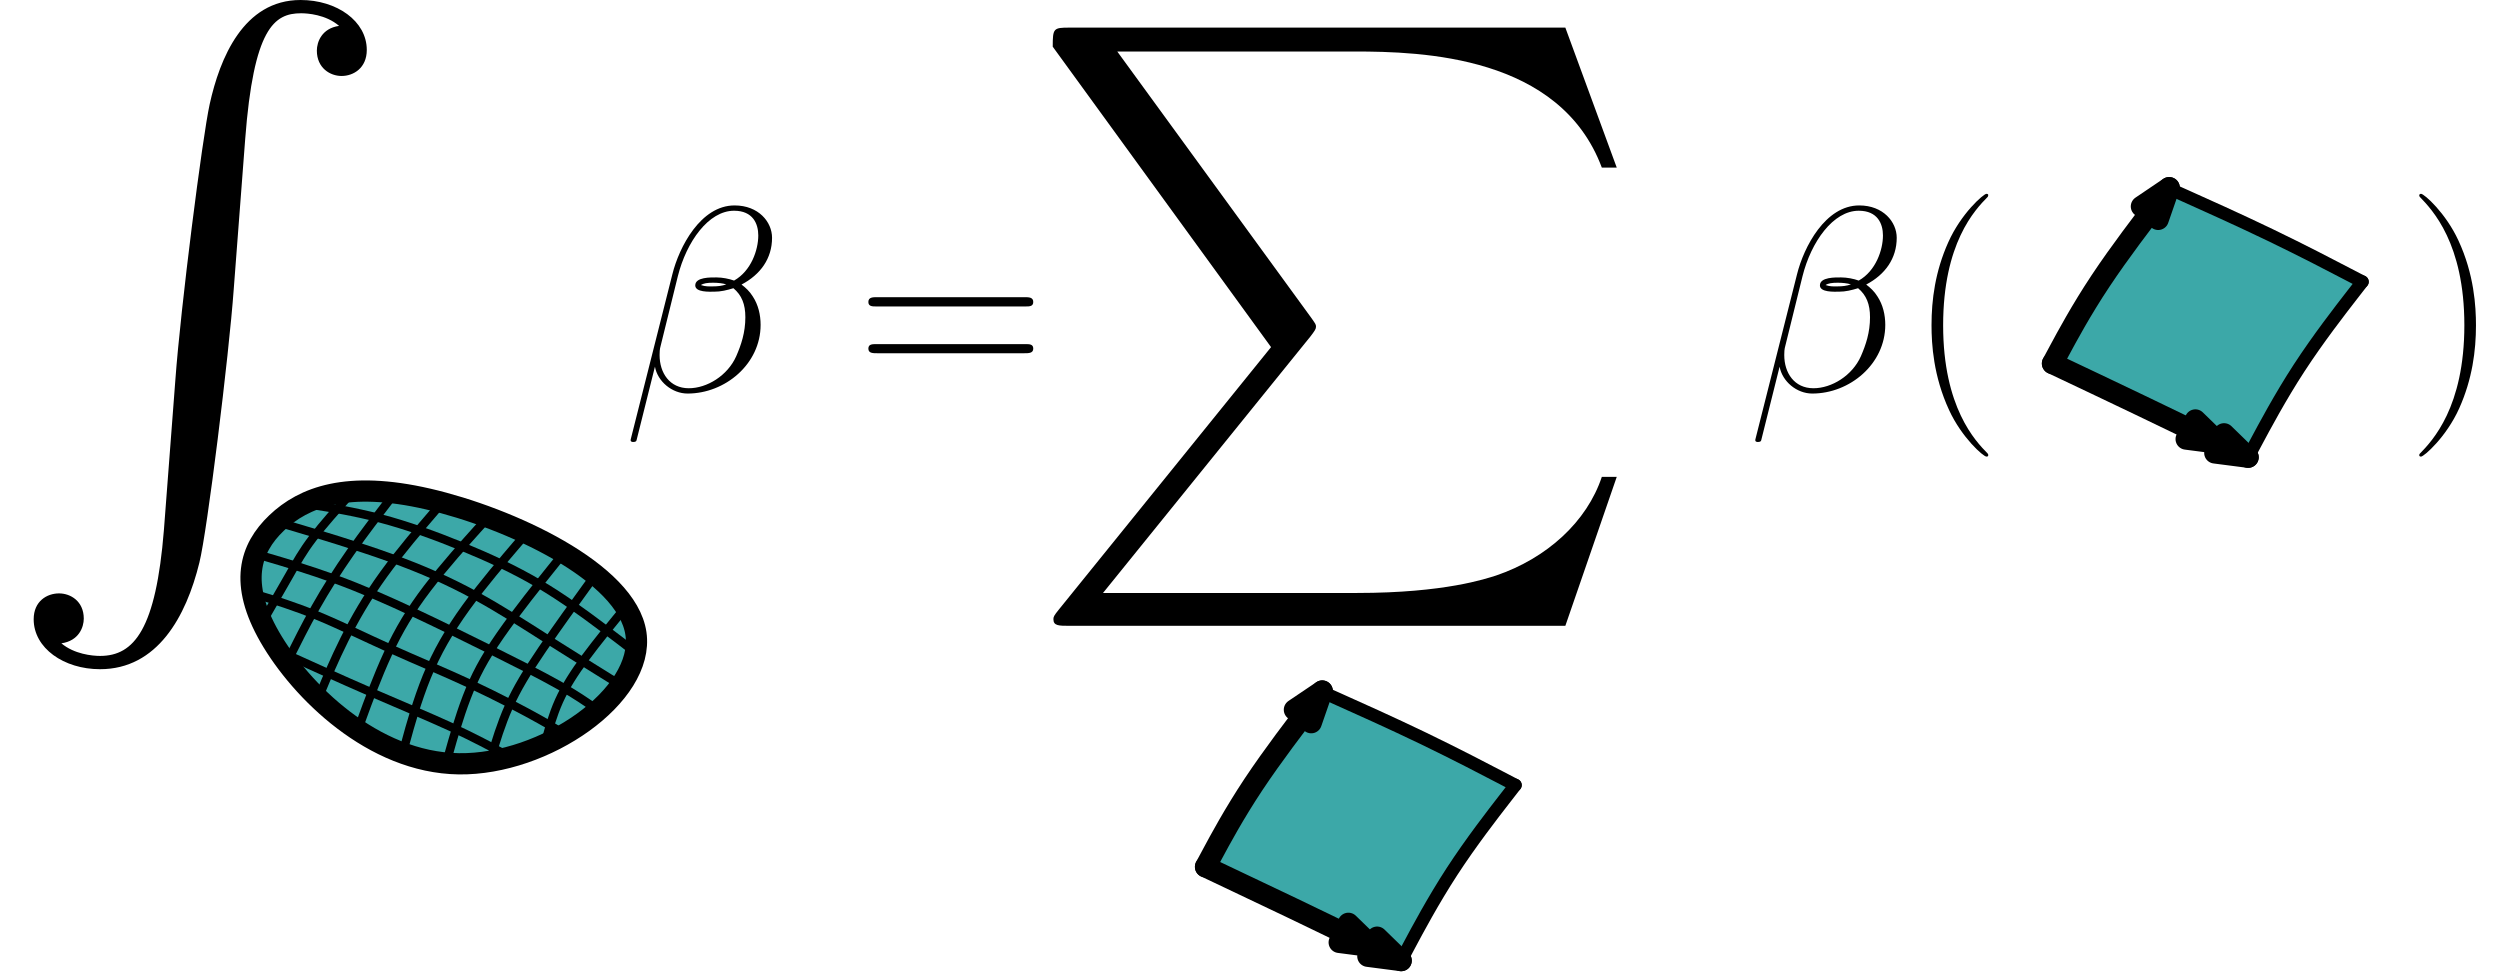
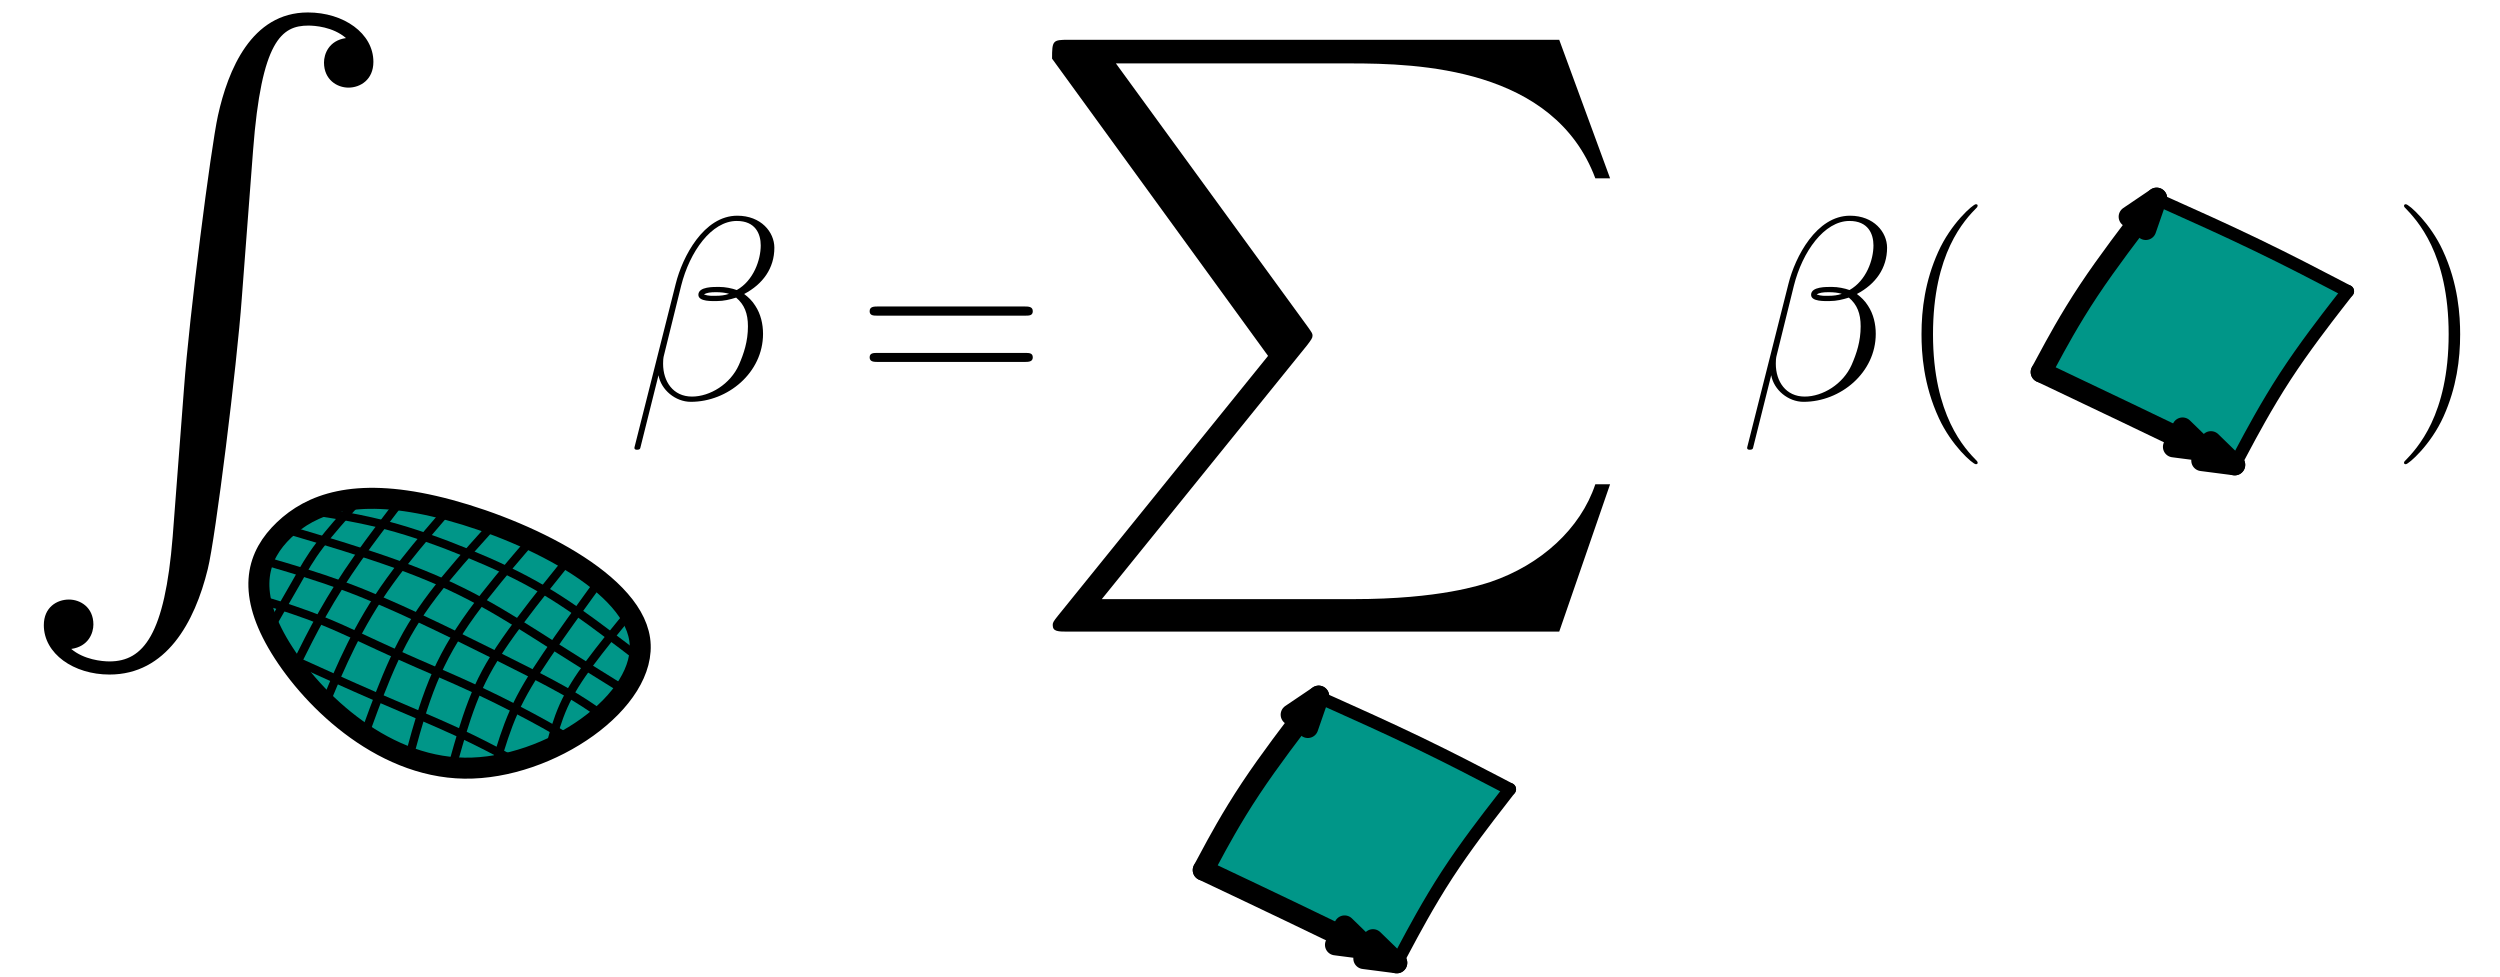
- <svg xmlns="http://www.w3.org/2000/svg" xmlns:xlink="http://www.w3.org/1999/xlink" width="235.472pt" height="91.975pt" viewBox="0 0 235.472 91.975" version="1.1">
+ <svg xmlns="http://www.w3.org/2000/svg" xmlns:xlink="http://www.w3.org/1999/xlink" width="238pt" height="93pt" viewBox="0 0 238 93" version="1.1">
  <defs>
    <g>
      <symbol overflow="visible" id="glyph0-0">
        <path style="stroke:none;" d="" />
      </symbol>
      <symbol overflow="visible" id="glyph0-1">
        <path style="stroke:none;" d="M 15.438 49.922 C 14.688 59.234 12.656 61.781 9.422 61.781 C 8.688 61.781 6.984 61.609 5.781 60.594 C 7.438 60.359 7.891 59.062 7.891 58.266 C 7.891 56.625 6.641 55.891 5.562 55.891 C 4.422 55.891 3.172 56.625 3.172 58.328 C 3.172 61.047 6.016 63.031 9.422 63.031 C 14.812 63.031 17.531 58.094 18.781 52.984 C 19.516 50.047 21.562 33.531 22.016 27.234 L 23.094 13.109 C 23.891 2.672 25.812 1.25 28.359 1.25 C 28.938 1.25 30.688 1.359 31.938 2.438 C 30.297 2.672 29.844 3.969 29.844 4.766 C 29.844 6.406 31.094 7.156 32.172 7.156 C 33.297 7.156 34.547 6.406 34.547 4.703 C 34.547 1.984 31.719 0 28.312 0 C 22.922 0 20.703 5.5 19.75 9.812 C 19.062 12.938 17.016 28.938 16.516 35.797 Z M 15.438 49.922 " />
      </symbol>
      <symbol overflow="visible" id="glyph1-0">
        <path style="stroke:none;" d="" />
      </symbol>
      <symbol overflow="visible" id="glyph1-1">
        <path style="stroke:none;" d="M 23.719 30.094 L 3.719 54.828 C 3.266 55.391 3.219 55.5 3.219 55.719 C 3.219 56.344 3.719 56.344 4.734 56.344 L 51.438 56.344 L 56.281 42.312 L 54.875 42.312 C 53.469 46.547 49.688 49.984 44.906 51.609 C 44 51.891 40.109 53.25 31.828 53.25 L 7.891 53.25 L 27.438 29.078 C 27.828 28.562 27.953 28.391 27.953 28.172 C 27.953 27.953 27.891 27.891 27.547 27.391 L 9.234 2.25 L 31.547 2.25 C 37.969 2.25 50.938 2.641 54.875 13.188 L 56.281 13.188 L 51.438 0 L 4.734 0 C 3.219 0 3.156 0.062 3.156 1.797 Z M 23.719 30.094 " />
      </symbol>
      <symbol overflow="visible" id="glyph2-0">
        <path style="stroke:none;" d="" />
      </symbol>
      <symbol overflow="visible" id="glyph2-1">
        <path style="stroke:none;" d="M 14.031 -14.422 C 14.031 -15.906 12.766 -17.469 10.5 -17.469 C 7.312 -17.469 5.281 -13.562 4.641 -10.984 L 0.719 4.562 C 0.672 4.766 0.812 4.812 0.938 4.812 C 1.109 4.812 1.234 4.781 1.266 4.656 L 3 -2.281 C 3.25 -0.891 4.609 0.25 6.078 0.25 C 9.609 0.25 12.953 -2.531 12.953 -6.219 C 12.953 -7.156 12.734 -8.109 12.219 -8.891 C 11.922 -9.375 11.547 -9.719 11.156 -10.016 C 12.938 -10.953 14.031 -12.469 14.031 -14.422 Z M 9.719 -10.031 C 9.312 -9.891 8.922 -9.844 8.453 -9.844 C 8.109 -9.844 7.781 -9.812 7.328 -9.969 C 7.578 -10.141 7.953 -10.188 8.469 -10.188 C 8.922 -10.188 9.375 -10.141 9.719 -10.031 Z M 12.734 -14.641 C 12.734 -13.281 12.062 -11.297 10.453 -10.391 C 9.984 -10.562 9.344 -10.688 8.797 -10.688 C 8.281 -10.688 6.797 -10.734 6.797 -9.938 C 6.797 -9.266 8.156 -9.344 8.578 -9.344 C 9.219 -9.344 9.781 -9.484 10.391 -9.672 C 11.172 -9.016 11.516 -8.172 11.516 -6.938 C 11.516 -5.5 11.125 -4.344 10.656 -3.266 C 9.844 -1.438 7.906 -0.25 6.188 -0.25 C 4.391 -0.25 3.438 -1.688 3.438 -3.375 C 3.438 -3.594 3.438 -3.922 3.547 -4.281 L 5.156 -10.797 C 5.969 -14.047 8.047 -16.969 10.453 -16.969 C 12.234 -16.969 12.734 -15.734 12.734 -14.641 Z M 12.734 -14.641 " />
      </symbol>
      <symbol overflow="visible" id="glyph3-0">
        <path style="stroke:none;" d="" />
      </symbol>
      <symbol overflow="visible" id="glyph3-1">
        <path style="stroke:none;" d="M 15.938 -7.953 C 16.312 -7.953 16.672 -7.953 16.672 -8.375 C 16.672 -8.828 16.25 -8.828 15.828 -8.828 L 1.984 -8.828 C 1.562 -8.828 1.141 -8.828 1.141 -8.375 C 1.141 -7.953 1.516 -7.953 1.891 -7.953 Z M 15.828 -3.547 C 16.25 -3.547 16.672 -3.547 16.672 -3.984 C 16.672 -4.406 16.312 -4.406 15.938 -4.406 L 1.891 -4.406 C 1.516 -4.406 1.141 -4.406 1.141 -3.984 C 1.141 -3.547 1.562 -3.547 1.984 -3.547 Z M 15.828 -3.547 " />
      </symbol>
-       <symbol overflow="visible" id="glyph3-2">
+       <symbol overflow="visible" id="glyph4-0">
+         <path style="stroke:none;" d="" />
+       </symbol>
+       <symbol overflow="visible" id="glyph4-1">
+         <path style="stroke:none;" d="M 14.031 -14.422 C 14.031 -15.906 12.766 -17.469 10.5 -17.469 C 7.312 -17.469 5.281 -13.562 4.641 -10.984 L 0.719 4.562 C 0.672 4.766 0.812 4.812 0.938 4.812 C 1.109 4.812 1.234 4.781 1.266 4.656 L 3 -2.281 C 3.25 -0.891 4.609 0.25 6.078 0.25 C 9.609 0.25 12.953 -2.531 12.953 -6.219 C 12.953 -7.156 12.734 -8.109 12.219 -8.891 C 11.922 -9.375 11.547 -9.719 11.156 -10.016 C 12.938 -10.953 14.031 -12.469 14.031 -14.422 Z M 9.719 -10.031 C 9.312 -9.891 8.922 -9.844 8.453 -9.844 C 8.109 -9.844 7.781 -9.812 7.328 -9.969 C 7.578 -10.141 7.953 -10.188 8.469 -10.188 C 8.922 -10.188 9.375 -10.141 9.719 -10.031 Z M 12.734 -14.641 C 12.734 -13.281 12.062 -11.297 10.453 -10.391 C 9.984 -10.562 9.344 -10.688 8.797 -10.688 C 8.281 -10.688 6.797 -10.734 6.797 -9.938 C 6.797 -9.266 8.156 -9.344 8.578 -9.344 C 9.219 -9.344 9.781 -9.484 10.391 -9.672 C 11.172 -9.016 11.516 -8.172 11.516 -6.938 C 11.516 -5.5 11.125 -4.344 10.656 -3.266 C 9.844 -1.438 7.906 -0.25 6.188 -0.25 C 4.391 -0.25 3.438 -1.688 3.438 -3.375 C 3.438 -3.594 3.438 -3.922 3.547 -4.281 L 5.156 -10.797 C 5.969 -14.047 8.047 -16.969 10.453 -16.969 C 12.234 -16.969 12.734 -15.734 12.734 -14.641 Z M 12.734 -14.641 " />
+       </symbol>
+       <symbol overflow="visible" id="glyph5-0">
+         <path style="stroke:none;" d="" />
+       </symbol>
+       <symbol overflow="visible" id="glyph5-1">
        <path style="stroke:none;" d="M 7.578 6.047 C 7.578 6.016 7.578 5.969 7.516 5.891 C 6.375 4.734 3.328 1.562 3.328 -6.172 C 3.328 -13.906 6.312 -17.047 7.531 -18.281 C 7.531 -18.312 7.578 -18.359 7.578 -18.438 C 7.578 -18.516 7.516 -18.562 7.406 -18.562 C 7.141 -18.562 5.031 -16.734 3.812 -14 C 2.578 -11.25 2.234 -8.578 2.234 -6.188 C 2.234 -4.406 2.406 -1.391 3.891 1.812 C 5.078 4.391 7.109 6.188 7.406 6.188 C 7.531 6.188 7.578 6.141 7.578 6.047 Z M 7.578 6.047 " />
      </symbol>
-       <symbol overflow="visible" id="glyph3-3">
+       <symbol overflow="visible" id="glyph5-2">
        <path style="stroke:none;" d="M 6.516 -6.172 C 6.516 -7.953 6.344 -10.984 4.859 -14.172 C 3.672 -16.75 1.641 -18.562 1.344 -18.562 C 1.266 -18.562 1.172 -18.531 1.172 -18.406 C 1.172 -18.359 1.188 -18.344 1.219 -18.281 C 2.406 -17.047 5.422 -13.906 5.422 -6.188 C 5.422 1.531 2.422 4.688 1.219 5.922 C 1.188 5.969 1.172 6 1.172 6.047 C 1.172 6.172 1.266 6.188 1.344 6.188 C 1.609 6.188 3.719 4.359 4.938 1.641 C 6.172 -1.109 6.516 -3.797 6.516 -6.172 Z M 6.516 -6.172 " />
      </symbol>
    </g>
-     <clipPath id="clip1">
-       <path d="M 112 80 L 133 80 L 133 91.977 L 112 91.977 Z M 112 80 " />
-     </clipPath>
-     <clipPath id="clip2">
-       <path d="M 125 85 L 133 85 L 133 91.977 L 125 91.977 Z M 125 85 " />
-     </clipPath>
-     <clipPath id="clip3">
-       <path d="M 131 73 L 144 73 L 144 91.977 L 131 91.977 Z M 131 73 " />
-     </clipPath>
  </defs>
-   <g id="surface1">
+   <g id="surface68729">
    <g style="fill:rgb(0%,0%,0%);fill-opacity:1;">
-       <use xlink:href="#glyph0-1" x="0" y="0" />
+       <use xlink:href="#glyph0-1" x="1" y="1.186" />
    </g>
    <g style="fill:rgb(0%,0%,0%);fill-opacity:1;">
-       <use xlink:href="#glyph1-1" x="96" y="2.601" />
+       <use xlink:href="#glyph1-1" x="97" y="3.787" />
    </g>
-     <path style="fill-rule:evenodd;fill:rgb(23.7%,65.9%,65.9%);fill-opacity:1;stroke-width:2;stroke-linecap:butt;stroke-linejoin:round;stroke:rgb(0%,0%,0%);stroke-opacity:1;stroke-miterlimit:10;" d="M 261.055 126.56 C 258.508 124.13 257.512 120.849 260.41 115.814 C 263.309 110.779 270.102 103.99 278.211 103.873 C 286.32 103.755 295.746 110.31 294.898 116.138 C 294.051 121.962 282.926 127.056 275.312 128.814 C 267.699 130.572 263.602 128.99 261.055 126.56 Z M 261.055 126.56 " transform="matrix(1,0,0,-1,-235,175.814)" />
-     <path style="fill:none;stroke-width:0.8;stroke-linecap:butt;stroke-linejoin:round;stroke:rgb(0%,0%,0%);stroke-opacity:1;stroke-miterlimit:10;" d="M 268.227 129.521 C 268.227 129.521 268.227 129.521 267.531 128.744 C 266.836 127.966 265.441 126.416 264.469 125.138 C 263.496 123.861 262.941 122.853 262.219 121.576 C 261.492 120.294 260.594 118.744 260.145 117.966 C 259.695 117.189 259.695 117.189 259.695 117.189 " transform="matrix(1,0,0,-1,-235,175.814)" />
-     <path style="fill:none;stroke-width:0.8;stroke-linecap:butt;stroke-linejoin:round;stroke:rgb(0%,0%,0%);stroke-opacity:1;stroke-miterlimit:10;" d="M 272.191 129.376 C 272.191 129.376 272.191 129.376 271.469 128.443 C 270.746 127.505 269.305 125.63 268.039 123.834 C 266.777 122.033 265.691 120.31 264.715 118.584 C 263.742 116.857 262.883 115.123 262.449 114.255 C 262.02 113.392 262.02 113.392 262.02 113.392 " transform="matrix(1,0,0,-1,-235,175.814)" />
-     <path style="fill:none;stroke-width:0.8;stroke-linecap:butt;stroke-linejoin:round;stroke:rgb(0%,0%,0%);stroke-opacity:1;stroke-miterlimit:10;" d="M 276.652 128.478 C 276.652 128.478 276.652 128.478 275.668 127.334 C 274.684 126.189 272.715 123.9 271.145 121.732 C 269.574 119.56 268.402 117.513 267.441 115.584 C 266.48 113.658 265.73 111.849 265.355 110.947 C 264.98 110.044 264.98 110.044 264.98 110.044 " transform="matrix(1,0,0,-1,-235,175.814)" />
-     <path style="fill:none;stroke-width:0.8;stroke-linecap:butt;stroke-linejoin:round;stroke:rgb(0%,0%,0%);stroke-opacity:1;stroke-miterlimit:10;" d="M 280.984 127.091 C 280.984 127.091 280.984 127.091 279.949 125.947 C 278.918 124.798 276.852 122.501 275.262 120.416 C 273.672 118.334 272.562 116.459 271.547 114.267 C 270.531 112.072 269.613 109.56 269.156 108.302 C 268.699 107.044 268.699 107.044 268.699 107.044 " transform="matrix(1,0,0,-1,-235,175.814)" />
-     <path style="fill:none;stroke-width:0.8;stroke-linecap:butt;stroke-linejoin:round;stroke:rgb(0%,0%,0%);stroke-opacity:1;stroke-miterlimit:10;" d="M 284.586 125.587 C 284.586 125.587 284.586 125.587 283.566 124.4 C 282.551 123.209 280.512 120.83 278.906 118.615 C 277.305 116.4 276.133 114.349 275.207 112.091 C 274.285 109.83 273.605 107.353 273.27 106.119 C 272.93 104.88 272.93 104.88 272.93 104.88 " transform="matrix(1,0,0,-1,-235,175.814)" />
-     <path style="fill:none;stroke-width:0.8;stroke-linecap:butt;stroke-linejoin:round;stroke:rgb(0%,0%,0%);stroke-opacity:1;stroke-miterlimit:10;" d="M 288.098 123.732 C 288.098 123.732 288.098 123.732 286.992 122.353 C 285.887 120.974 283.672 118.22 282.129 115.994 C 280.582 113.767 279.703 112.068 278.965 110.146 C 278.227 108.224 277.629 106.08 277.328 105.009 C 277.027 103.935 277.027 103.935 277.027 103.935 " transform="matrix(1,0,0,-1,-235,175.814)" />
-     <path style="fill:none;stroke-width:0.8;stroke-linecap:butt;stroke-linejoin:round;stroke:rgb(0%,0%,0%);stroke-opacity:1;stroke-miterlimit:10;" d="M 291.074 121.673 C 291.074 121.673 291.074 121.673 290.172 120.431 C 289.273 119.193 287.477 116.712 286.078 114.654 C 284.68 112.595 283.684 110.955 282.93 109.267 C 282.18 107.58 281.664 105.841 281.41 104.97 C 281.152 104.103 281.152 104.103 281.152 104.103 " transform="matrix(1,0,0,-1,-235,175.814)" />
-     <path style="fill:none;stroke-width:0.8;stroke-linecap:butt;stroke-linejoin:round;stroke:rgb(0%,0%,0%);stroke-opacity:1;stroke-miterlimit:10;" d="M 293.922 118.615 C 293.922 118.615 293.922 118.615 293.25 117.798 C 292.578 116.978 291.234 115.345 290.152 113.88 C 289.07 112.419 288.254 111.13 287.652 109.794 C 287.055 108.459 286.68 107.076 286.492 106.384 C 286.305 105.693 286.305 105.693 286.305 105.693 " transform="matrix(1,0,0,-1,-235,175.814)" />
-     <path style="fill:none;stroke-width:0.8;stroke-linecap:butt;stroke-linejoin:round;stroke:rgb(0%,0%,0%);stroke-opacity:1;stroke-miterlimit:10;" d="M 263.652 128.373 C 263.652 128.373 263.652 128.373 264.824 128.189 C 265.996 128.005 268.336 127.638 270.828 126.986 C 273.32 126.33 275.961 125.38 278.504 124.341 C 281.047 123.298 283.488 122.166 285.746 120.834 C 288.008 119.501 290.078 117.974 291.562 116.861 C 293.051 115.748 293.949 115.052 294.402 114.705 C 294.852 114.357 294.852 114.357 294.852 114.357 " transform="matrix(1,0,0,-1,-235,175.814)" />
-     <path style="fill:none;stroke-width:0.8;stroke-linecap:butt;stroke-linejoin:round;stroke:rgb(0%,0%,0%);stroke-opacity:1;stroke-miterlimit:10;" d="M 261.141 126.638 C 261.141 126.638 261.141 126.638 263.008 126.084 C 264.871 125.529 268.602 124.416 271.723 123.294 C 274.848 122.173 277.359 121.041 279.75 119.74 C 282.137 118.439 284.398 116.974 286.664 115.533 C 288.934 114.095 291.203 112.685 292.34 111.978 C 293.477 111.275 293.477 111.275 293.477 111.275 " transform="matrix(1,0,0,-1,-235,175.814)" />
-     <path style="fill:none;stroke-width:0.8;stroke-linecap:butt;stroke-linejoin:round;stroke:rgb(0%,0%,0%);stroke-opacity:1;stroke-miterlimit:10;" d="M 259.051 123.654 C 259.051 123.654 259.051 123.654 260.328 123.275 C 261.609 122.9 264.164 122.142 266.617 121.248 C 269.066 120.353 271.41 119.322 273.824 118.193 C 276.242 117.064 278.727 115.837 281.148 114.634 C 283.57 113.427 285.93 112.244 287.617 111.291 C 289.305 110.341 290.316 109.623 290.824 109.267 C 291.332 108.908 291.332 108.908 291.332 108.908 " transform="matrix(1,0,0,-1,-235,175.814)" />
-     <path style="fill:none;stroke-width:0.8;stroke-linecap:butt;stroke-linejoin:round;stroke:rgb(0%,0%,0%);stroke-opacity:1;stroke-miterlimit:10;" d="M 258.785 119.919 C 258.785 119.919 258.785 119.919 259.762 119.623 C 260.738 119.326 262.688 118.724 264.844 117.845 C 266.996 116.962 269.355 115.798 271.836 114.681 C 274.312 113.568 276.906 112.501 279.426 111.326 C 281.945 110.146 284.387 108.857 285.824 108.052 C 287.266 107.251 287.699 106.943 287.914 106.787 C 288.133 106.63 288.133 106.63 288.133 106.63 " transform="matrix(1,0,0,-1,-235,175.814)" />
-     <path style="fill:none;stroke-width:0.8;stroke-linecap:butt;stroke-linejoin:round;stroke:rgb(0%,0%,0%);stroke-opacity:1;stroke-miterlimit:10;" d="M 261.219 114.521 C 261.219 114.521 261.219 114.521 262.68 113.857 C 264.141 113.193 267.062 111.865 269.859 110.65 C 272.652 109.435 275.312 108.337 277.488 107.337 C 279.66 106.334 281.348 105.423 282.191 104.966 C 283.035 104.513 283.035 104.513 283.035 104.513 " transform="matrix(1,0,0,-1,-235,175.814)" />
-     <path style="fill-rule:evenodd;fill:rgb(23.7%,65.9%,65.9%);fill-opacity:1;stroke-width:0.4;stroke-linecap:butt;stroke-linejoin:round;stroke:rgb(0%,0%,0%);stroke-opacity:1;stroke-miterlimit:10;" d="M 353.754 102.642 C 355.586 105.4 357.562 108.068 358.551 109.4 C 359.539 110.728 359.539 110.728 359.539 110.728 C 359.539 110.728 359.539 110.728 360.945 110.072 C 362.355 109.416 365.172 108.095 368.203 106.619 C 371.238 105.142 374.484 103.505 376.105 102.685 C 377.73 101.865 377.73 101.865 377.73 101.865 C 377.73 101.865 377.73 101.865 376.773 100.564 C 375.812 99.263 373.898 96.662 372.105 93.908 C 370.309 91.15 368.641 88.244 367.805 86.791 C 366.973 85.337 366.973 85.337 366.973 85.337 C 366.973 85.337 366.973 85.337 365.395 86.099 C 363.82 86.857 360.672 88.376 357.602 89.849 C 354.531 91.322 351.539 92.744 350.043 93.455 C 348.547 94.169 348.547 94.169 348.547 94.169 C 348.547 94.169 348.547 94.169 349.391 95.595 C 350.234 97.025 351.922 99.88 353.754 102.642 Z M 353.754 102.642 " transform="matrix(1,0,0,-1,-235,175.814)" />
-     <path style="fill:none;stroke-width:2;stroke-linecap:round;stroke-linejoin:round;stroke:rgb(0%,0%,0%);stroke-opacity:1;stroke-miterlimit:10;" d="M 348.547 94.169 C 348.547 94.169 348.547 94.169 349.219 95.419 C 349.887 96.666 351.23 99.166 353.062 101.927 C 354.895 104.685 357.215 107.709 358.379 109.22 C 359.539 110.728 359.539 110.728 359.539 110.728 " transform="matrix(1,0,0,-1,-235,175.814)" />
-     <path style="fill-rule:evenodd;fill:rgb(0%,0%,0%);fill-opacity:1;stroke-width:2;stroke-linecap:round;stroke-linejoin:round;stroke:rgb(0%,0%,0%);stroke-opacity:1;stroke-miterlimit:10;" d="M 359.539 110.728 L 356.918 108.962 L 358.504 107.744 Z M 359.539 110.728 " transform="matrix(1,0,0,-1,-235,175.814)" />
-     <g clip-path="url(#clip1)" clip-rule="nonzero">
-       <path style="fill:none;stroke-width:2;stroke-linecap:round;stroke-linejoin:round;stroke:rgb(0%,0%,0%);stroke-opacity:1;stroke-miterlimit:10;" d="M 348.547 94.169 C 348.547 94.169 348.547 94.169 349.84 93.556 C 351.137 92.943 353.723 91.716 356.797 90.248 C 359.867 88.775 363.418 87.056 365.195 86.197 C 366.973 85.337 366.973 85.337 366.973 85.337 " transform="matrix(1,0,0,-1,-235,175.814)" />
-     </g>
-     <path style=" stroke:none;fill-rule:evenodd;fill:rgb(0%,0%,0%);fill-opacity:1;" d="M 131.973 90.477 L 129.707 88.27 L 128.836 90.07 Z M 129.27 89.168 L 127.004 86.965 L 126.137 88.762 Z M 129.27 89.168 " />
-     <g clip-path="url(#clip2)" clip-rule="nonzero">
-       <path style="fill:none;stroke-width:2;stroke-linecap:round;stroke-linejoin:round;stroke:rgb(0%,0%,0%);stroke-opacity:1;stroke-miterlimit:10;" d="M 366.973 85.337 L 364.707 87.544 L 363.836 85.744 Z M 364.27 86.646 L 362.004 88.849 L 361.137 87.052 Z M 364.27 86.646 " transform="matrix(1,0,0,-1,-235,175.814)" />
-     </g>
-     <path style="fill:none;stroke-width:1.2;stroke-linecap:round;stroke-linejoin:round;stroke:rgb(0%,0%,0%);stroke-opacity:1;stroke-miterlimit:10;" d="M 359.484 110.662 C 359.484 110.662 359.484 110.662 361.129 109.923 C 362.77 109.189 366.055 107.72 369.094 106.255 C 372.133 104.787 374.934 103.326 376.332 102.595 C 377.73 101.865 377.73 101.865 377.73 101.865 " transform="matrix(1,0,0,-1,-235,175.814)" />
-     <g clip-path="url(#clip3)" clip-rule="nonzero">
-       <path style="fill:none;stroke-width:1.2;stroke-linecap:round;stroke-linejoin:round;stroke:rgb(0%,0%,0%);stroke-opacity:1;stroke-miterlimit:10;" d="M 366.973 85.337 C 366.973 85.337 366.973 85.337 367.723 86.751 C 368.477 88.166 369.98 90.99 371.773 93.744 C 373.566 96.498 375.648 99.181 376.691 100.525 C 377.73 101.865 377.73 101.865 377.73 101.865 " transform="matrix(1,0,0,-1,-235,175.814)" />
-     </g>
-     <path style="fill-rule:evenodd;fill:rgb(23.7%,65.9%,65.9%);fill-opacity:1;stroke-width:0.4;stroke-linecap:butt;stroke-linejoin:round;stroke:rgb(0%,0%,0%);stroke-opacity:1;stroke-miterlimit:10;" d="M 433.527 150.048 C 435.359 152.81 437.336 155.474 438.324 156.806 C 439.312 158.138 439.312 158.138 439.312 158.138 C 439.312 158.138 439.312 158.138 440.723 157.478 C 442.133 156.822 444.949 155.505 447.98 154.029 C 451.012 152.552 454.258 150.912 455.883 150.091 C 457.508 149.275 457.508 149.275 457.508 149.275 C 457.508 149.275 457.508 149.275 456.547 147.974 C 455.59 146.673 453.672 144.068 451.879 141.314 C 450.086 138.56 448.414 135.654 447.582 134.201 C 446.746 132.748 446.746 132.748 446.746 132.748 C 446.746 132.748 446.746 132.748 445.172 133.505 C 443.598 134.267 440.445 135.787 437.375 137.259 C 434.305 138.728 431.312 140.154 429.816 140.865 C 428.32 141.576 428.32 141.576 428.32 141.576 C 428.32 141.576 428.32 141.576 429.164 143.005 C 430.008 144.431 431.695 147.291 433.527 150.048 Z M 433.527 150.048 " transform="matrix(1,0,0,-1,-235,175.814)" />
-     <path style="fill:none;stroke-width:2;stroke-linecap:round;stroke-linejoin:round;stroke:rgb(0%,0%,0%);stroke-opacity:1;stroke-miterlimit:10;" d="M 428.32 141.576 C 428.32 141.576 428.32 141.576 428.992 142.826 C 429.664 144.076 431.004 146.576 432.836 149.334 C 434.668 152.095 436.992 155.119 438.152 156.626 C 439.312 158.138 439.312 158.138 439.312 158.138 " transform="matrix(1,0,0,-1,-235,175.814)" />
-     <path style="fill-rule:evenodd;fill:rgb(0%,0%,0%);fill-opacity:1;stroke-width:2;stroke-linecap:round;stroke-linejoin:round;stroke:rgb(0%,0%,0%);stroke-opacity:1;stroke-miterlimit:10;" d="M 439.312 158.138 L 436.695 156.369 L 438.277 155.15 Z M 439.312 158.138 " transform="matrix(1,0,0,-1,-235,175.814)" />
-     <path style="fill:none;stroke-width:2;stroke-linecap:round;stroke-linejoin:round;stroke:rgb(0%,0%,0%);stroke-opacity:1;stroke-miterlimit:10;" d="M 428.32 141.576 C 428.32 141.576 428.32 141.576 429.617 140.962 C 430.91 140.349 433.5 139.126 436.57 137.654 C 439.641 136.181 443.195 134.466 444.969 133.607 C 446.746 132.748 446.746 132.748 446.746 132.748 " transform="matrix(1,0,0,-1,-235,175.814)" />
-     <path style="fill-rule:evenodd;fill:rgb(0%,0%,0%);fill-opacity:1;stroke-width:2;stroke-linecap:round;stroke-linejoin:round;stroke:rgb(0%,0%,0%);stroke-opacity:1;stroke-miterlimit:10;" d="M 446.746 132.748 L 444.48 134.955 L 443.609 133.154 Z M 444.047 134.052 L 441.781 136.259 L 440.91 134.459 Z M 444.047 134.052 " transform="matrix(1,0,0,-1,-235,175.814)" />
-     <path style="fill:none;stroke-width:1.2;stroke-linecap:round;stroke-linejoin:round;stroke:rgb(0%,0%,0%);stroke-opacity:1;stroke-miterlimit:10;" d="M 439.262 158.068 C 439.262 158.068 439.262 158.068 440.902 157.334 C 442.543 156.599 445.828 155.126 448.867 153.662 C 451.91 152.197 454.707 150.736 456.105 150.005 C 457.508 149.275 457.508 149.275 457.508 149.275 " transform="matrix(1,0,0,-1,-235,175.814)" />
-     <path style="fill:none;stroke-width:1.2;stroke-linecap:round;stroke-linejoin:round;stroke:rgb(0%,0%,0%);stroke-opacity:1;stroke-miterlimit:10;" d="M 446.746 132.748 C 446.746 132.748 446.746 132.748 447.5 134.162 C 448.254 135.572 449.758 138.4 451.551 141.154 C 453.344 143.908 455.426 146.591 456.465 147.931 C 457.508 149.275 457.508 149.275 457.508 149.275 " transform="matrix(1,0,0,-1,-235,175.814)" />
+     <path style="fill-rule:evenodd;fill:rgb(0%,58.8%,53.3%);fill-opacity:1;stroke-width:2;stroke-linecap:butt;stroke-linejoin:round;stroke:rgb(0%,0%,0%);stroke-opacity:1;stroke-miterlimit:10;" d="M 261.055 126.559 C 258.508 124.129 257.512 120.852 260.41 115.816 C 263.309 110.781 270.102 103.988 278.211 103.871 C 286.32 103.754 295.746 110.312 294.898 116.137 C 294.051 121.965 282.926 127.059 275.312 128.812 C 267.699 130.57 263.602 128.988 261.055 126.559 Z M 261.055 126.559 " transform="matrix(1,0,0,-1,-234,177)" />
+     <path style="fill:none;stroke-width:0.8;stroke-linecap:butt;stroke-linejoin:round;stroke:rgb(0%,0%,0%);stroke-opacity:1;stroke-miterlimit:10;" d="M 268.227 129.52 C 268.227 129.52 268.227 129.52 267.531 128.742 C 266.832 127.969 265.441 126.414 264.469 125.137 C 263.496 123.859 262.941 122.855 262.219 121.574 C 261.492 120.297 260.594 118.742 260.145 117.965 C 259.695 117.188 259.695 117.188 259.695 117.188 " transform="matrix(1,0,0,-1,-234,177)" />
+     <path style="fill:none;stroke-width:0.8;stroke-linecap:butt;stroke-linejoin:round;stroke:rgb(0%,0%,0%);stroke-opacity:1;stroke-miterlimit:10;" d="M 272.191 129.379 C 272.191 129.379 272.191 129.379 271.469 128.441 C 270.75 127.504 269.305 125.629 268.043 123.832 C 266.777 122.035 265.691 120.312 264.715 118.586 C 263.742 116.855 262.883 115.125 262.453 114.258 C 262.02 113.391 262.02 113.391 262.02 113.391 " transform="matrix(1,0,0,-1,-234,177)" />
+     <path style="fill:none;stroke-width:0.8;stroke-linecap:butt;stroke-linejoin:round;stroke:rgb(0%,0%,0%);stroke-opacity:1;stroke-miterlimit:10;" d="M 276.652 128.48 C 276.652 128.48 276.652 128.48 275.668 127.336 C 274.684 126.191 272.715 123.902 271.145 121.73 C 269.574 119.562 268.402 117.512 267.441 115.586 C 266.48 113.656 265.73 111.852 265.355 110.949 C 264.98 110.043 264.98 110.043 264.98 110.043 " transform="matrix(1,0,0,-1,-234,177)" />
+     <path style="fill:none;stroke-width:0.8;stroke-linecap:butt;stroke-linejoin:round;stroke:rgb(0%,0%,0%);stroke-opacity:1;stroke-miterlimit:10;" d="M 280.984 127.094 C 280.984 127.094 280.984 127.094 279.949 125.945 C 278.918 124.797 276.852 122.504 275.262 120.418 C 273.672 118.332 272.559 116.461 271.547 114.266 C 270.531 112.074 269.613 109.559 269.156 108.301 C 268.699 107.047 268.699 107.047 268.699 107.047 " transform="matrix(1,0,0,-1,-234,177)" />
+     <path style="fill:none;stroke-width:0.8;stroke-linecap:butt;stroke-linejoin:round;stroke:rgb(0%,0%,0%);stroke-opacity:1;stroke-miterlimit:10;" d="M 284.586 125.586 C 284.586 125.586 284.586 125.586 283.566 124.398 C 282.551 123.207 280.512 120.828 278.906 118.613 C 277.305 116.402 276.133 114.352 275.207 112.09 C 274.285 109.828 273.605 107.355 273.27 106.117 C 272.93 104.883 272.93 104.883 272.93 104.883 " transform="matrix(1,0,0,-1,-234,177)" />
+     <path style="fill:none;stroke-width:0.8;stroke-linecap:butt;stroke-linejoin:round;stroke:rgb(0%,0%,0%);stroke-opacity:1;stroke-miterlimit:10;" d="M 288.098 123.73 C 288.098 123.73 288.098 123.73 286.992 122.352 C 285.887 120.977 283.672 118.219 282.129 115.992 C 280.582 113.766 279.703 112.066 278.965 110.148 C 278.227 108.227 277.629 106.082 277.328 105.008 C 277.027 103.934 277.027 103.934 277.027 103.934 " transform="matrix(1,0,0,-1,-234,177)" />
+     <path style="fill:none;stroke-width:0.8;stroke-linecap:butt;stroke-linejoin:round;stroke:rgb(0%,0%,0%);stroke-opacity:1;stroke-miterlimit:10;" d="M 291.074 121.672 C 291.074 121.672 291.074 121.672 290.172 120.434 C 289.273 119.195 287.477 116.715 286.078 114.656 C 284.68 112.594 283.684 110.957 282.93 109.266 C 282.176 107.578 281.664 105.84 281.41 104.973 C 281.152 104.102 281.152 104.102 281.152 104.102 " transform="matrix(1,0,0,-1,-234,177)" />
+     <path style="fill:none;stroke-width:0.8;stroke-linecap:butt;stroke-linejoin:round;stroke:rgb(0%,0%,0%);stroke-opacity:1;stroke-miterlimit:10;" d="M 293.922 118.617 C 293.922 118.617 293.922 118.617 293.25 117.797 C 292.578 116.98 291.234 115.344 290.152 113.883 C 289.07 112.418 288.254 111.133 287.652 109.797 C 287.055 108.461 286.68 107.074 286.492 106.383 C 286.305 105.691 286.305 105.691 286.305 105.691 " transform="matrix(1,0,0,-1,-234,177)" />
+     <path style="fill:none;stroke-width:0.8;stroke-linecap:butt;stroke-linejoin:round;stroke:rgb(0%,0%,0%);stroke-opacity:1;stroke-miterlimit:10;" d="M 263.652 128.371 C 263.652 128.371 263.652 128.371 264.824 128.188 C 265.996 128.004 268.336 127.641 270.828 126.984 C 273.32 126.328 275.961 125.383 278.504 124.34 C 281.047 123.301 283.488 122.164 285.746 120.832 C 288.004 119.5 290.078 117.973 291.562 116.859 C 293.051 115.75 293.953 115.055 294.402 114.703 C 294.852 114.355 294.852 114.355 294.852 114.355 " transform="matrix(1,0,0,-1,-234,177)" />
+     <path style="fill:none;stroke-width:0.8;stroke-linecap:butt;stroke-linejoin:round;stroke:rgb(0%,0%,0%);stroke-opacity:1;stroke-miterlimit:10;" d="M 261.141 126.641 C 261.141 126.641 261.141 126.641 263.004 126.082 C 264.871 125.527 268.602 124.418 271.723 123.293 C 274.848 122.172 277.359 121.039 279.75 119.738 C 282.137 118.441 284.398 116.973 286.668 115.535 C 288.934 114.094 291.203 112.684 292.34 111.98 C 293.477 111.273 293.477 111.273 293.477 111.273 " transform="matrix(1,0,0,-1,-234,177)" />
+     <path style="fill:none;stroke-width:0.8;stroke-linecap:butt;stroke-linejoin:round;stroke:rgb(0%,0%,0%);stroke-opacity:1;stroke-miterlimit:10;" d="M 259.051 123.652 C 259.051 123.652 259.051 123.652 260.328 123.273 C 261.609 122.898 264.164 122.145 266.617 121.25 C 269.066 120.355 271.41 119.32 273.828 118.191 C 276.242 117.062 278.727 115.84 281.148 114.633 C 283.57 113.426 285.93 112.242 287.617 111.289 C 289.305 110.34 290.316 109.625 290.824 109.266 C 291.332 108.91 291.332 108.91 291.332 108.91 " transform="matrix(1,0,0,-1,-234,177)" />
+     <path style="fill:none;stroke-width:0.8;stroke-linecap:butt;stroke-linejoin:round;stroke:rgb(0%,0%,0%);stroke-opacity:1;stroke-miterlimit:10;" d="M 258.785 119.922 C 258.785 119.922 258.785 119.922 259.762 119.621 C 260.738 119.324 262.688 118.727 264.844 117.844 C 266.996 116.965 269.355 115.797 271.836 114.684 C 274.312 113.566 276.906 112.504 279.426 111.324 C 281.945 110.148 284.387 108.855 285.824 108.055 C 287.266 107.254 287.699 106.941 287.918 106.785 C 288.133 106.629 288.133 106.629 288.133 106.629 " transform="matrix(1,0,0,-1,-234,177)" />
+     <path style="fill:none;stroke-width:0.8;stroke-linecap:butt;stroke-linejoin:round;stroke:rgb(0%,0%,0%);stroke-opacity:1;stroke-miterlimit:10;" d="M 261.219 114.523 C 261.219 114.523 261.219 114.523 262.68 113.855 C 264.141 113.191 267.062 111.863 269.859 110.648 C 272.652 109.438 275.312 108.34 277.488 107.336 C 279.664 106.332 281.348 105.422 282.191 104.969 C 283.035 104.512 283.035 104.512 283.035 104.512 " transform="matrix(1,0,0,-1,-234,177)" />
+     <path style="fill-rule:evenodd;fill:rgb(0%,58.8%,53.3%);fill-opacity:1;stroke-width:0.4;stroke-linecap:butt;stroke-linejoin:round;stroke:rgb(0%,0%,0%);stroke-opacity:1;stroke-miterlimit:10;" d="M 353.754 102.641 C 355.586 105.402 357.562 108.066 358.551 109.398 C 359.539 110.73 359.539 110.73 359.539 110.73 C 359.539 110.73 359.539 110.73 360.949 110.07 C 362.355 109.414 365.172 108.098 368.203 106.621 C 371.238 105.145 374.484 103.504 376.109 102.684 C 377.73 101.867 377.73 101.867 377.73 101.867 C 377.73 101.867 377.73 101.867 376.773 100.566 C 375.812 99.262 373.898 96.66 372.105 93.906 C 370.309 91.152 368.641 88.246 367.805 86.793 C 366.973 85.34 366.973 85.34 366.973 85.34 C 366.973 85.34 366.973 85.34 365.395 86.098 C 363.82 86.859 360.672 88.379 357.602 89.848 C 354.531 91.32 351.539 92.746 350.043 93.457 C 348.547 94.168 348.547 94.168 348.547 94.168 C 348.547 94.168 348.547 94.168 349.391 95.598 C 350.234 97.023 351.922 99.879 353.754 102.641 Z M 353.754 102.641 " transform="matrix(1,0,0,-1,-234,177)" />
+     <path style="fill:none;stroke-width:2;stroke-linecap:round;stroke-linejoin:round;stroke:rgb(0%,0%,0%);stroke-opacity:1;stroke-miterlimit:10;" d="M 348.547 94.168 C 348.547 94.168 348.547 94.168 349.219 95.418 C 349.887 96.668 351.23 99.168 353.062 101.926 C 354.895 104.688 357.215 107.707 358.379 109.219 C 359.539 110.73 359.539 110.73 359.539 110.73 " transform="matrix(1,0,0,-1,-234,177)" />
+     <path style="fill-rule:evenodd;fill:rgb(0%,0%,0%);fill-opacity:1;stroke-width:2;stroke-linecap:round;stroke-linejoin:round;stroke:rgb(0%,0%,0%);stroke-opacity:1;stroke-miterlimit:10;" d="M 359.539 110.73 L 356.918 108.961 L 358.504 107.742 Z M 359.539 110.73 " transform="matrix(1,0,0,-1,-234,177)" />
+     <path style="fill:none;stroke-width:2;stroke-linecap:round;stroke-linejoin:round;stroke:rgb(0%,0%,0%);stroke-opacity:1;stroke-miterlimit:10;" d="M 348.547 94.168 C 348.547 94.168 348.547 94.168 349.84 93.555 C 351.137 92.941 353.723 91.719 356.797 90.246 C 359.867 88.773 363.418 87.059 365.195 86.199 C 366.973 85.34 366.973 85.34 366.973 85.34 " transform="matrix(1,0,0,-1,-234,177)" />
+     <path style="fill-rule:evenodd;fill:rgb(0%,0%,0%);fill-opacity:1;stroke-width:2;stroke-linecap:round;stroke-linejoin:round;stroke:rgb(0%,0%,0%);stroke-opacity:1;stroke-miterlimit:10;" d="M 366.973 85.34 L 364.707 87.543 L 363.836 85.746 Z M 364.27 86.645 L 362.004 88.852 L 361.137 87.051 Z M 364.27 86.645 " transform="matrix(1,0,0,-1,-234,177)" />
+     <path style="fill:none;stroke-width:1.2;stroke-linecap:round;stroke-linejoin:round;stroke:rgb(0%,0%,0%);stroke-opacity:1;stroke-miterlimit:10;" d="M 359.484 110.66 C 359.484 110.66 359.484 110.66 361.129 109.926 C 362.77 109.191 366.051 107.719 369.094 106.254 C 372.133 104.789 374.934 103.328 376.332 102.598 C 377.73 101.867 377.73 101.867 377.73 101.867 " transform="matrix(1,0,0,-1,-234,177)" />
+     <path style="fill:none;stroke-width:1.2;stroke-linecap:round;stroke-linejoin:round;stroke:rgb(0%,0%,0%);stroke-opacity:1;stroke-miterlimit:10;" d="M 366.973 85.34 C 366.973 85.34 366.973 85.34 367.723 86.75 C 368.477 88.164 369.98 90.992 371.773 93.746 C 373.566 96.5 375.648 99.184 376.691 100.523 C 377.73 101.867 377.73 101.867 377.73 101.867 " transform="matrix(1,0,0,-1,-234,177)" />
+     <path style="fill-rule:evenodd;fill:rgb(0%,58.8%,53.3%);fill-opacity:1;stroke-width:0.4;stroke-linecap:butt;stroke-linejoin:round;stroke:rgb(0%,0%,0%);stroke-opacity:1;stroke-miterlimit:10;" d="M 433.527 150.051 C 435.359 152.809 437.336 155.473 438.324 156.805 C 439.312 158.137 439.312 158.137 439.312 158.137 C 439.312 158.137 439.312 158.137 440.723 157.48 C 442.133 156.82 444.949 155.504 447.98 154.027 C 451.012 152.551 454.258 150.914 455.883 150.094 C 457.508 149.273 457.508 149.273 457.508 149.273 C 457.508 149.273 457.508 149.273 456.547 147.973 C 455.59 146.672 453.672 144.07 451.879 141.316 C 450.086 138.559 448.414 135.652 447.582 134.199 C 446.746 132.746 446.746 132.746 446.746 132.746 C 446.746 132.746 446.746 132.746 445.172 133.508 C 443.598 134.266 440.445 135.785 437.375 137.258 C 434.305 138.73 431.312 140.152 429.816 140.863 C 428.32 141.578 428.32 141.578 428.32 141.578 C 428.32 141.578 428.32 141.578 429.164 143.004 C 430.008 144.434 431.695 147.289 433.527 150.051 Z M 433.527 150.051 " transform="matrix(1,0,0,-1,-234,177)" />
+     <path style="fill:none;stroke-width:2;stroke-linecap:round;stroke-linejoin:round;stroke:rgb(0%,0%,0%);stroke-opacity:1;stroke-miterlimit:10;" d="M 428.32 141.578 C 428.32 141.578 428.32 141.578 428.992 142.824 C 429.664 144.074 431.004 146.574 432.836 149.336 C 434.668 152.094 436.992 155.117 438.152 156.629 C 439.312 158.137 439.312 158.137 439.312 158.137 " transform="matrix(1,0,0,-1,-234,177)" />
+     <path style="fill-rule:evenodd;fill:rgb(0%,0%,0%);fill-opacity:1;stroke-width:2;stroke-linecap:round;stroke-linejoin:round;stroke:rgb(0%,0%,0%);stroke-opacity:1;stroke-miterlimit:10;" d="M 439.312 158.137 L 436.695 156.367 L 438.277 155.152 Z M 439.312 158.137 " transform="matrix(1,0,0,-1,-234,177)" />
+     <path style="fill:none;stroke-width:2;stroke-linecap:round;stroke-linejoin:round;stroke:rgb(0%,0%,0%);stroke-opacity:1;stroke-miterlimit:10;" d="M 428.32 141.578 C 428.32 141.578 428.32 141.578 429.617 140.965 C 430.91 140.352 433.5 139.125 436.57 137.652 C 439.641 136.184 443.195 134.465 444.969 133.605 C 446.746 132.746 446.746 132.746 446.746 132.746 " transform="matrix(1,0,0,-1,-234,177)" />
+     <path style="fill-rule:evenodd;fill:rgb(0%,0%,0%);fill-opacity:1;stroke-width:2;stroke-linecap:round;stroke-linejoin:round;stroke:rgb(0%,0%,0%);stroke-opacity:1;stroke-miterlimit:10;" d="M 446.746 132.746 L 444.48 134.953 L 443.609 133.152 Z M 444.047 134.055 L 441.781 136.258 L 440.91 134.461 Z M 444.047 134.055 " transform="matrix(1,0,0,-1,-234,177)" />
+     <path style="fill:none;stroke-width:1.2;stroke-linecap:round;stroke-linejoin:round;stroke:rgb(0%,0%,0%);stroke-opacity:1;stroke-miterlimit:10;" d="M 439.262 158.07 C 439.262 158.07 439.262 158.07 440.902 157.332 C 442.543 156.598 445.828 155.129 448.867 153.66 C 451.91 152.195 454.707 150.734 456.105 150.004 C 457.508 149.273 457.508 149.273 457.508 149.273 " transform="matrix(1,0,0,-1,-234,177)" />
+     <path style="fill:none;stroke-width:1.2;stroke-linecap:round;stroke-linejoin:round;stroke:rgb(0%,0%,0%);stroke-opacity:1;stroke-miterlimit:10;" d="M 446.746 132.746 C 446.746 132.746 446.746 132.746 447.5 134.16 C 448.25 135.574 449.758 138.398 451.551 141.152 C 453.344 143.906 455.426 146.59 456.465 147.934 C 457.508 149.273 457.508 149.273 457.508 149.273 " transform="matrix(1,0,0,-1,-234,177)" />
    <g style="fill:rgb(0%,0%,0%);fill-opacity:1;">
-       <use xlink:href="#glyph2-1" x="58.688" y="36.818" />
+       <use xlink:href="#glyph2-1" x="59.688" y="38.004" />
    </g>
    <g style="fill:rgb(0%,0%,0%);fill-opacity:1;">
-       <use xlink:href="#glyph3-1" x="80.649" y="36.818" />
+       <use xlink:href="#glyph3-1" x="81.649" y="38.004" />
    </g>
    <g style="fill:rgb(0%,0%,0%);fill-opacity:1;">
-       <use xlink:href="#glyph2-1" x="164.619" y="36.818" />
+       <use xlink:href="#glyph4-1" x="165.619" y="38.004" />
    </g>
    <g style="fill:rgb(0%,0%,0%);fill-opacity:1;">
-       <use xlink:href="#glyph3-2" x="179.694" y="36.818" />
-     </g>
-     <g style="fill:rgb(0%,0%,0%);fill-opacity:1;">
-       <use xlink:href="#glyph3-3" x="226.693" y="36.818" />
+       <use xlink:href="#glyph5-1" x="180.694" y="38.004" />
+       <use xlink:href="#glyph5-2" x="227.69" y="38.004" />
    </g>
  </g>
</svg>
